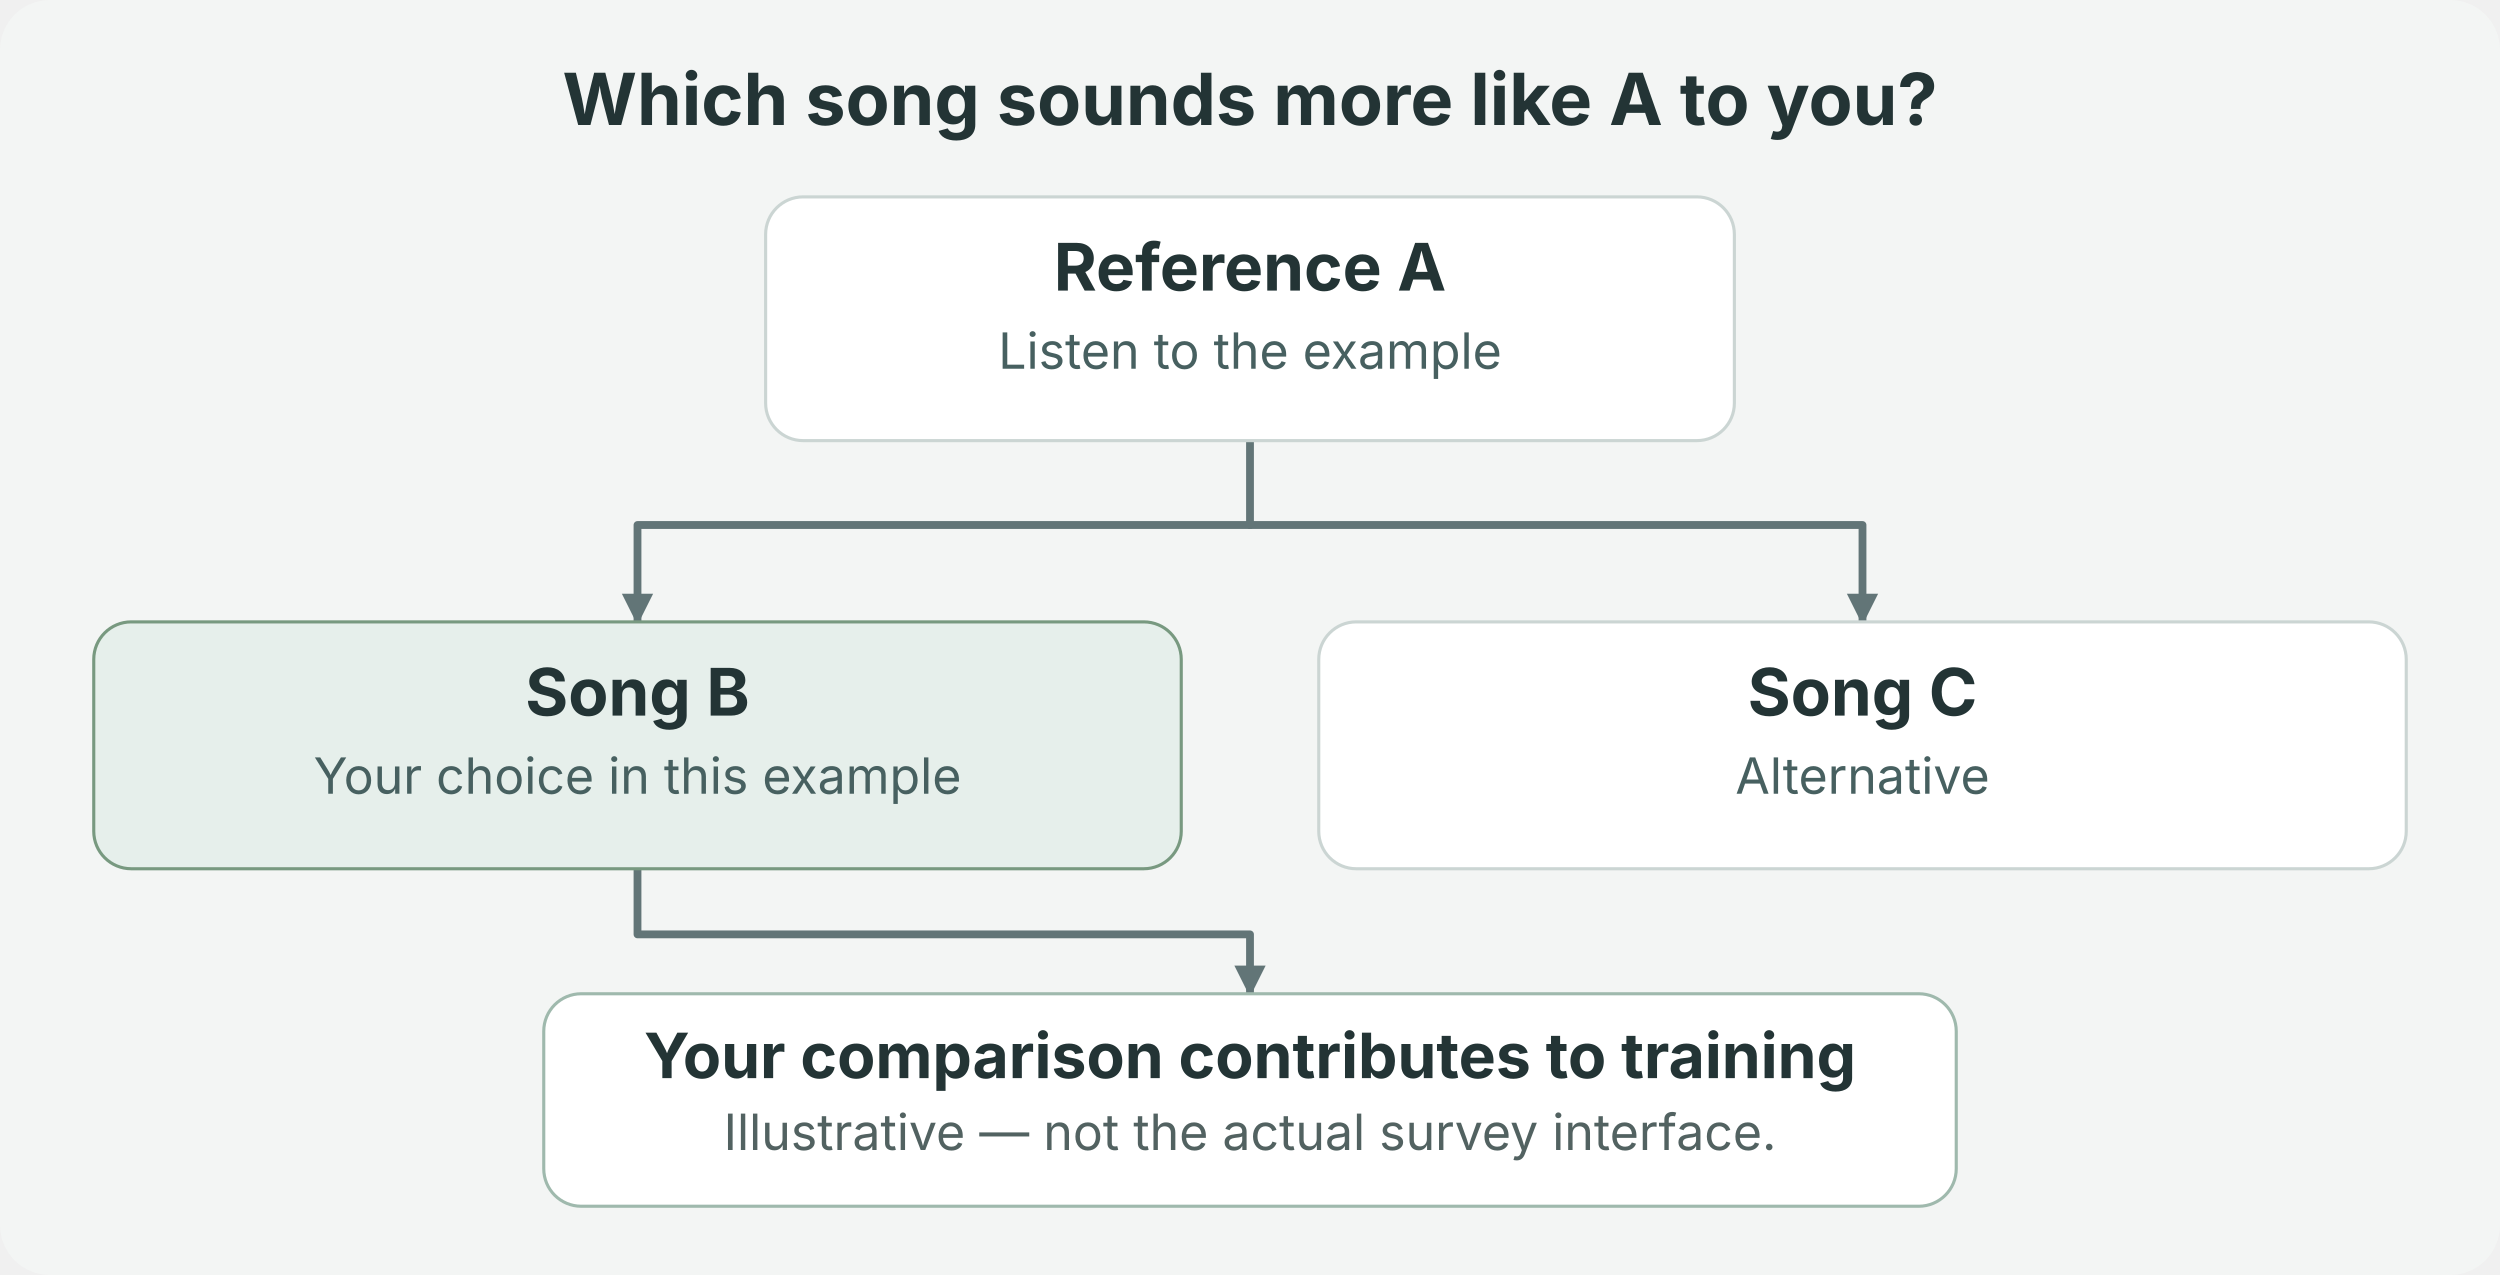
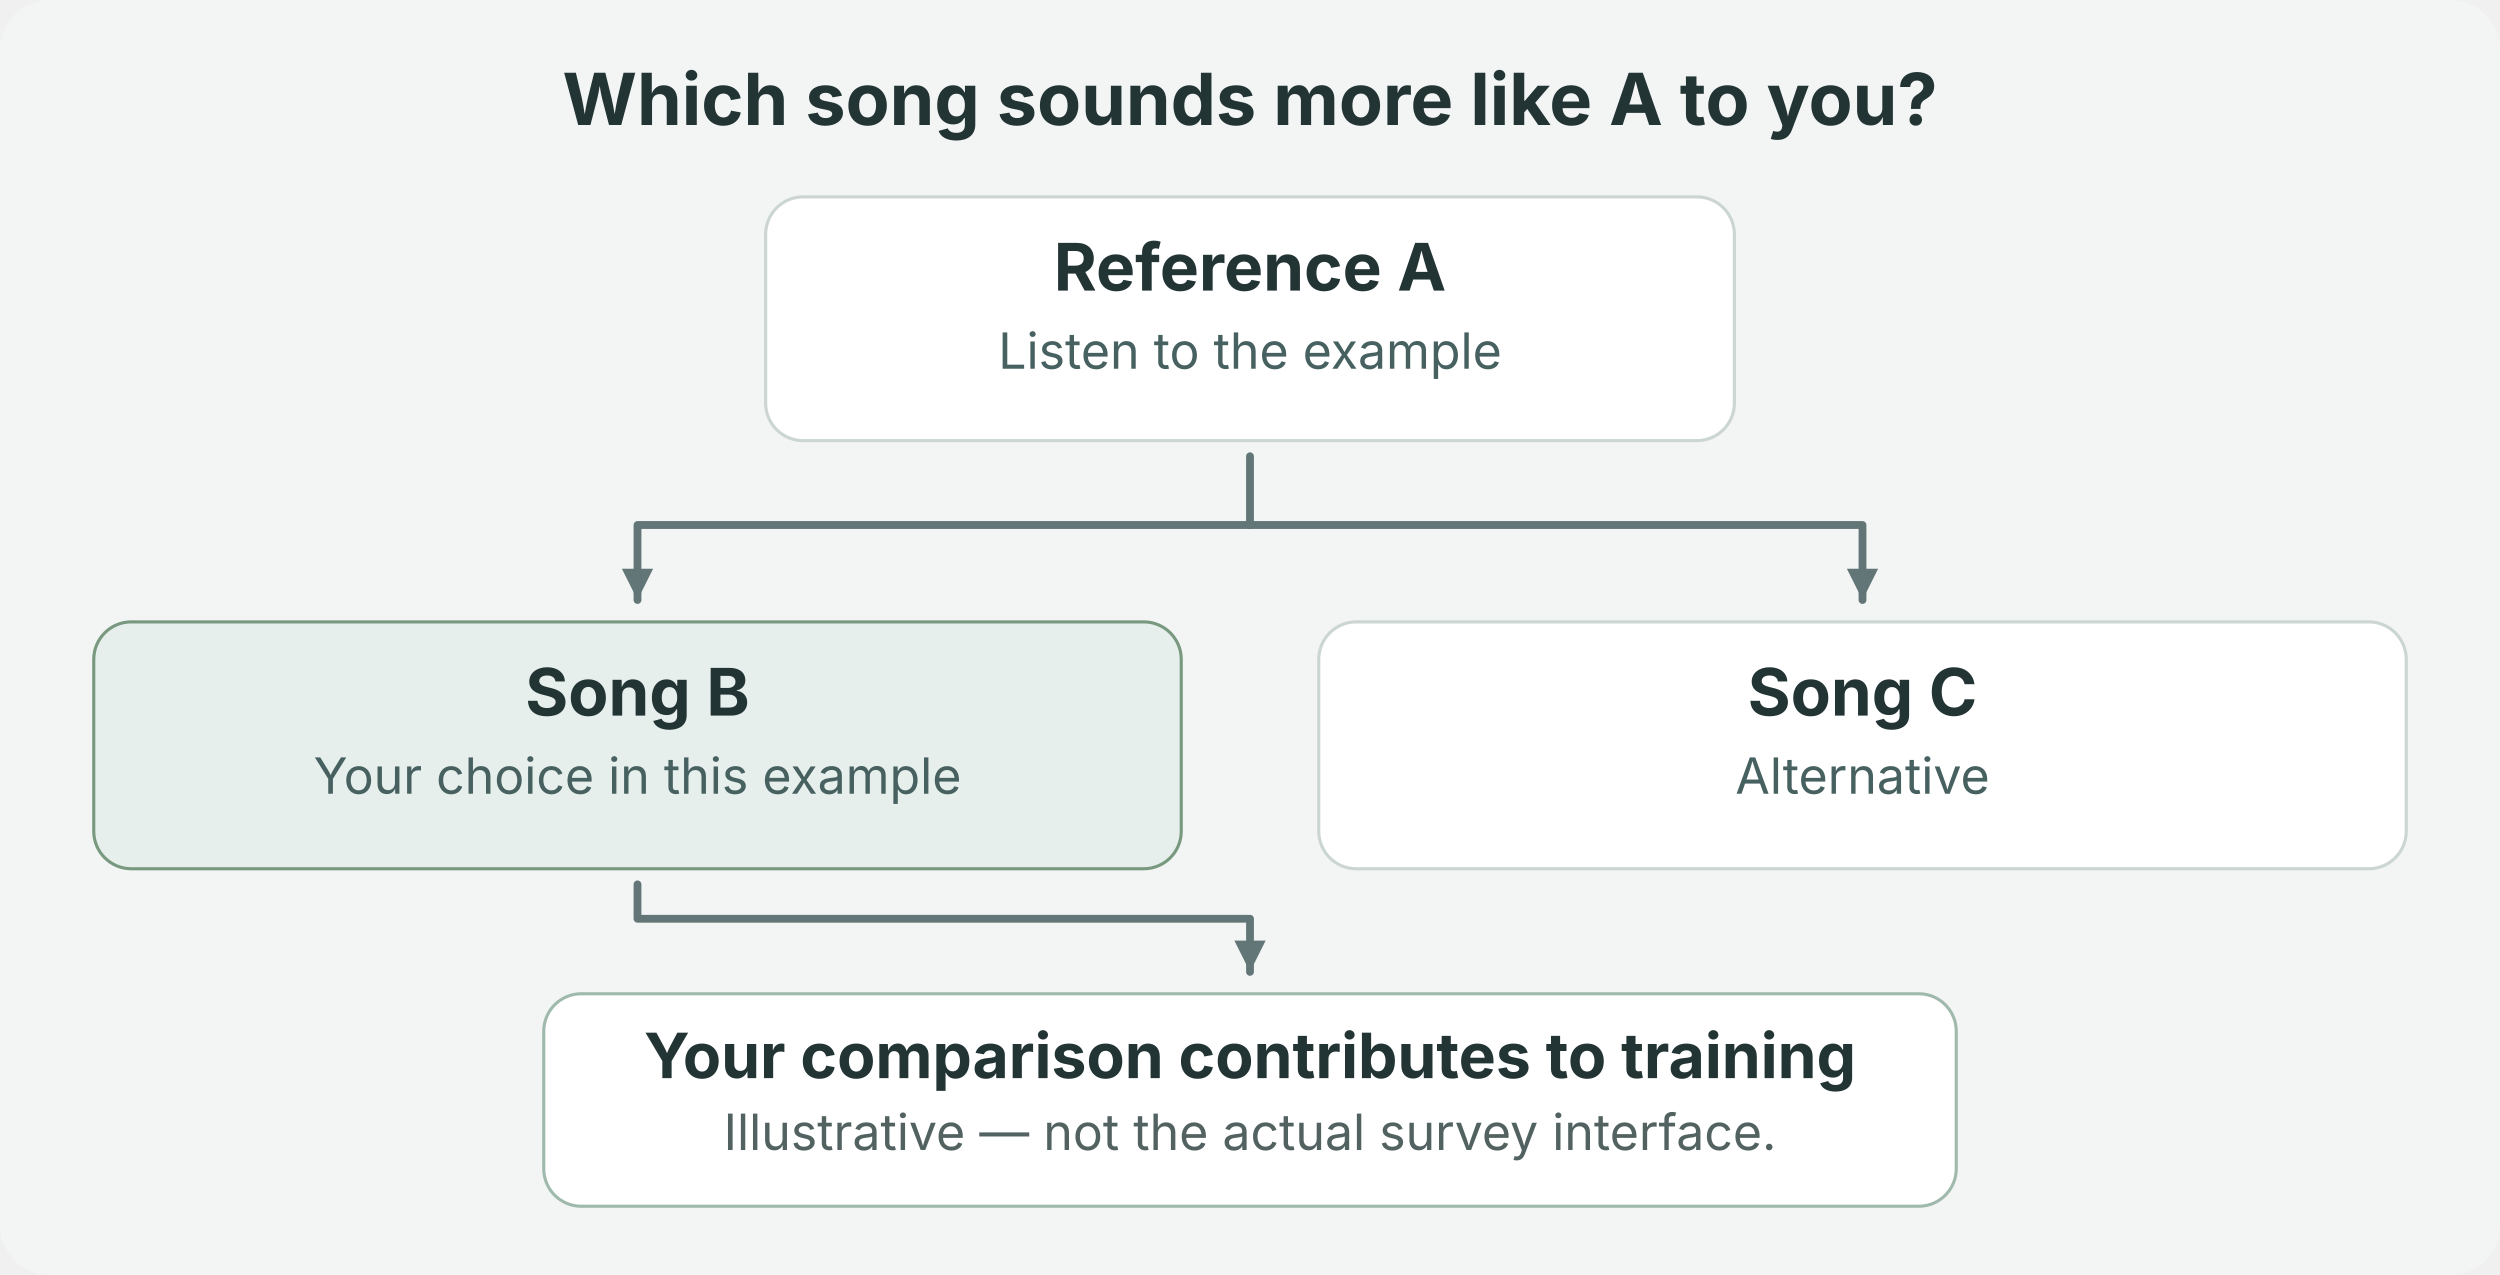
<svg xmlns="http://www.w3.org/2000/svg" width="800" height="408" viewBox="0 0 800 408" role="img" aria-labelledby="title description">
  <defs>
-     <marker id="arrow" markerUnits="userSpaceOnUse" markerWidth="10" markerHeight="10" refX="9" refY="5" orient="auto-start-reverse">
+     <marker id="arrow" markerUnits="userSpaceOnUse" markerWidth="12" markerHeight="12" refX="10" refY="5" orient="auto" viewBox="0 0 12 10" overflow="visible">
      <path d="M0 0 L10 5 L0 10 Z" fill="#627577" />
    </marker>
  </defs>
  <rect width="800" height="408" rx="16" fill="#f3f5f4" />
  <g font-family="system-ui, -apple-system, Segoe UI, sans-serif" fill="#233435">
    <text x="400" y="40" font-size="23" text-anchor="middle" font-weight="650" fill="#233435">Which song sounds more like A to you?</text>
-     <path class="connector" d="M400 141 V168" fill="none" stroke="#627577" stroke-width="2.5" stroke-linejoin="round" stroke-linecap="round" />
-     <path class="connector" d="M400 168 H204 V199" fill="none" stroke="#627577" stroke-width="2.5" stroke-linejoin="round" stroke-linecap="round" marker-end="url(#arrow)" />
-     <path class="connector" d="M400 168 H596 V199" fill="none" stroke="#627577" stroke-width="2.5" stroke-linejoin="round" stroke-linecap="round" marker-end="url(#arrow)" />
-     <path class="connector" d="M204 278 V299 H400 V318" fill="none" stroke="#627577" stroke-width="2.5" stroke-linejoin="round" stroke-linecap="round" marker-end="url(#arrow)" />
+     <path class="connector" d="M400 146 V168" fill="none" stroke="#627577" stroke-width="2.5" stroke-linejoin="round" stroke-linecap="round" />
+     <path class="connector" d="M400 168 H204 V192" fill="none" stroke="#627577" stroke-width="2.5" stroke-linejoin="round" stroke-linecap="round" marker-end="url(#arrow)" />
+     <path class="connector" d="M400 168 H596 V192" fill="none" stroke="#627577" stroke-width="2.5" stroke-linejoin="round" stroke-linecap="round" marker-end="url(#arrow)" />
+     <path class="connector" d="M204 283 V294 H400 V311" fill="none" stroke="#627577" stroke-width="2.5" stroke-linejoin="round" stroke-linecap="round" marker-end="url(#arrow)" />
    <rect x="245" y="63" width="310" height="78" rx="12" fill="#fff" stroke="#cbd5d3" />
    <text x="400" y="93" font-size="21" text-anchor="middle" font-weight="650" fill="#233435">Reference A</text>
    <text x="400" y="118" font-size="16" text-anchor="middle" font-weight="400" fill="#476060">Listen to the example</text>
    <rect x="30" y="199" width="348" height="79" rx="12" fill="#e6efeb" stroke="#789980" />
    <text x="204" y="229" font-size="21" text-anchor="middle" font-weight="650" fill="#233435">Song B</text>
    <text x="204" y="254" font-size="16" text-anchor="middle" font-weight="400" fill="#476060">Your choice in this example</text>
    <rect x="422" y="199" width="348" height="79" rx="12" fill="#fff" stroke="#cbd5d3" />
    <text x="596" y="229" font-size="21" text-anchor="middle" font-weight="650" fill="#233435">Song C</text>
    <text x="596" y="254" font-size="16" text-anchor="middle" font-weight="400" fill="#476060">Alternative</text>
    <rect x="174" y="318" width="452" height="68" rx="12" fill="#fff" stroke="#9fb9ad" />
    <text x="400" y="345" font-size="20" text-anchor="middle" font-weight="650" fill="#233435">Your comparison contributes to training</text>
    <text x="400" y="368" font-size="16" text-anchor="middle" font-weight="400" fill="#526261">Illustrative — not the actual survey interface.</text>
  </g>
</svg>
